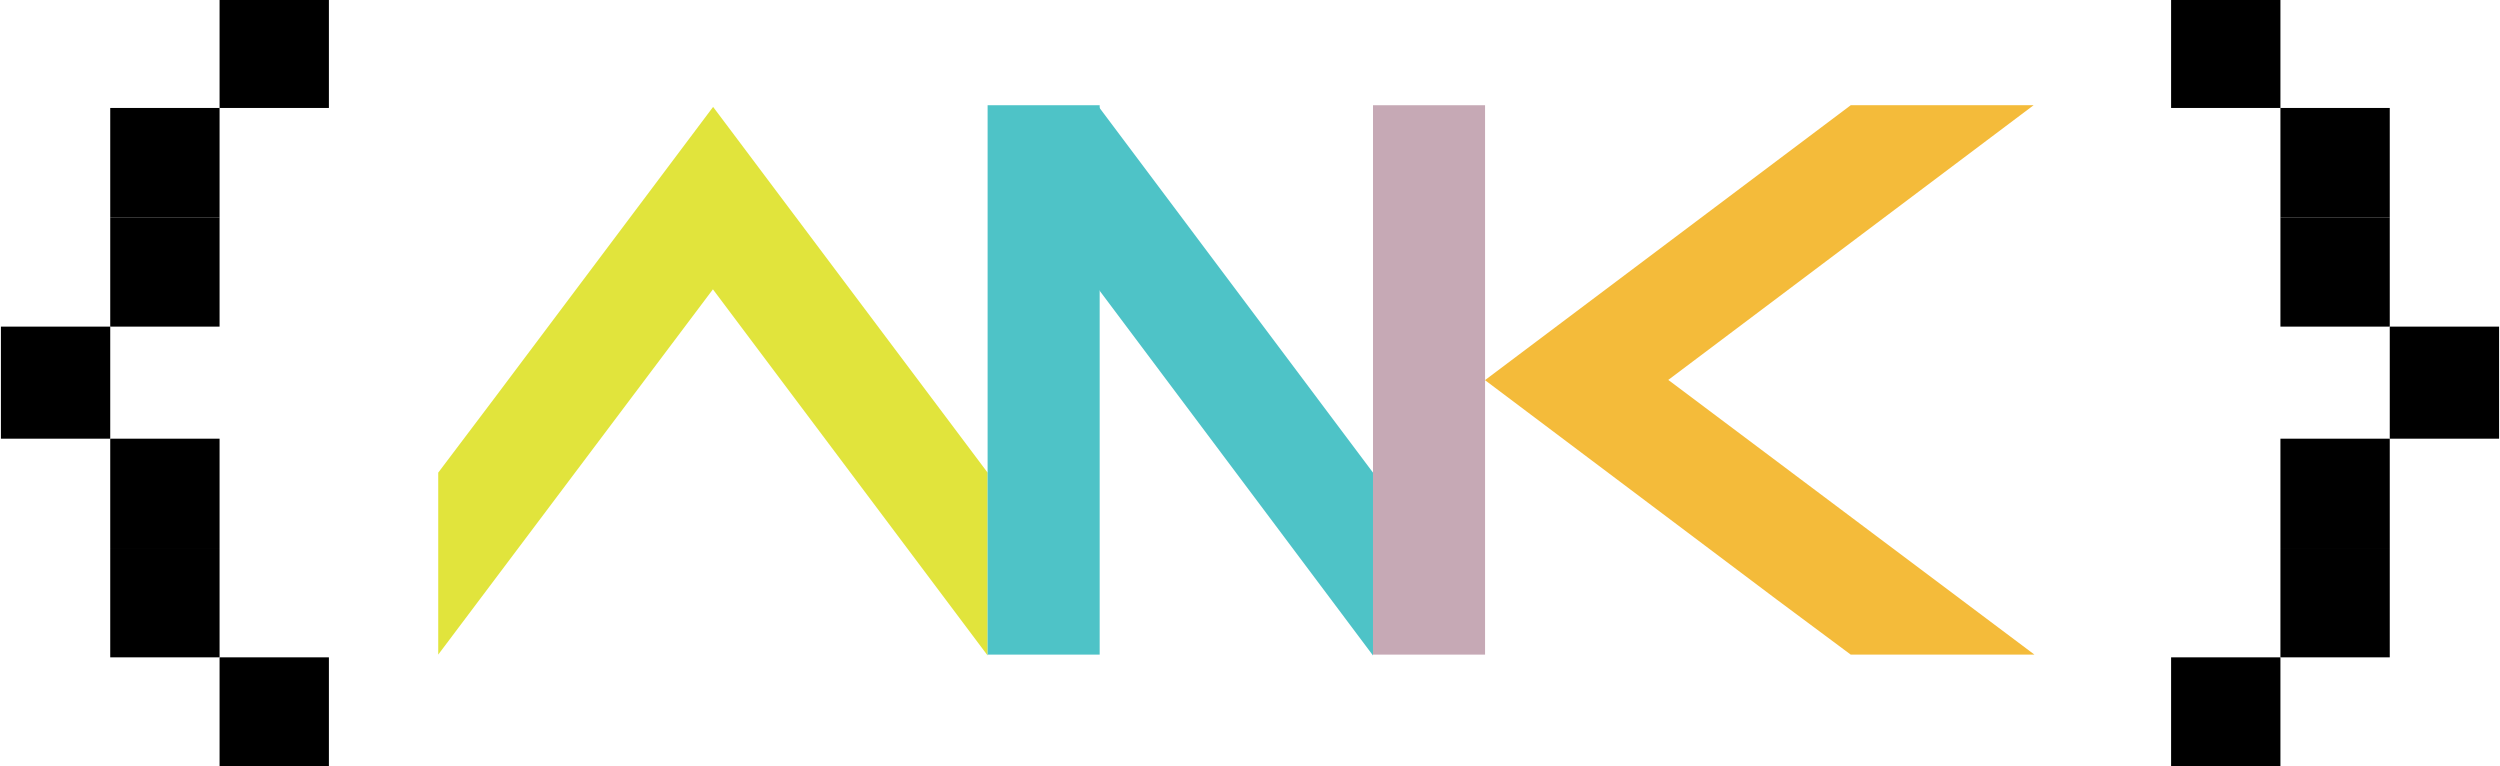
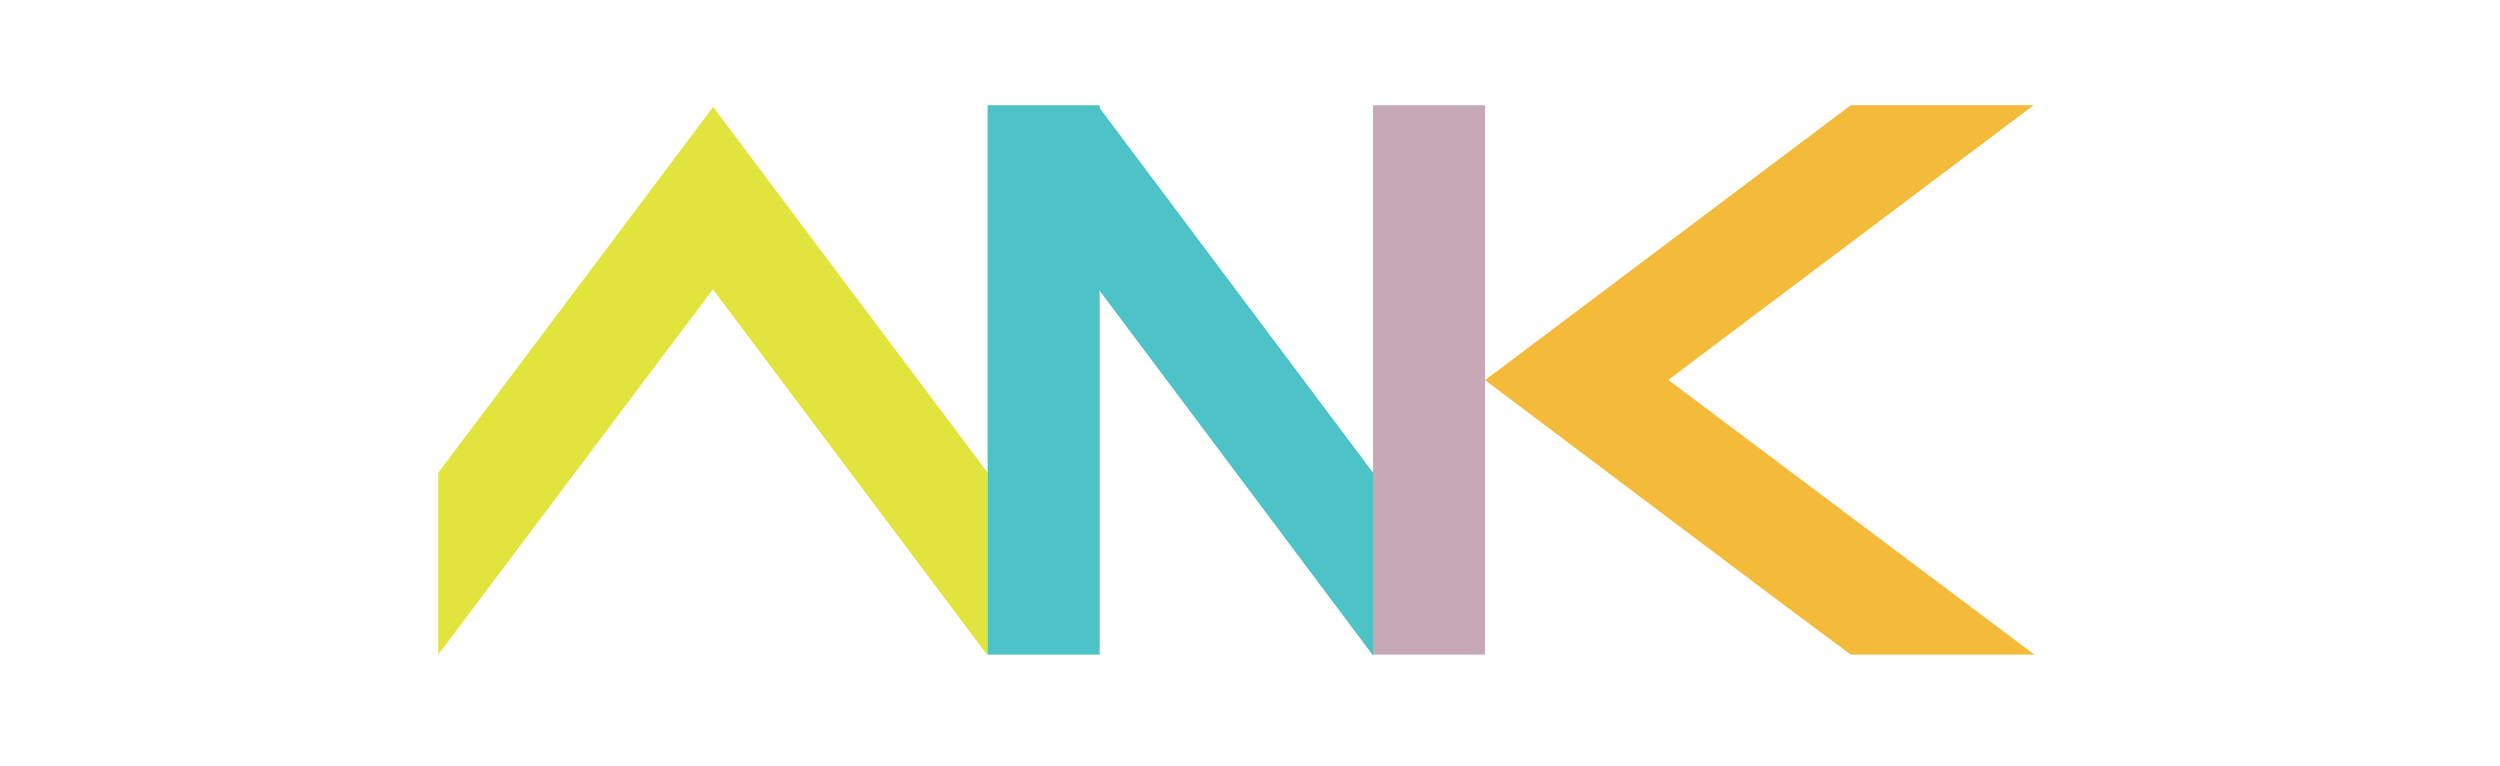
<svg xmlns="http://www.w3.org/2000/svg" version="1.1" id="Layer_1" x="0px" y="0px" width="100%" height="100%" viewBox="0 0 914.667 280" enable-background="new 0 0 914.667 280" xml:space="preserve">
  <g>
    <g>
      <polyline fill="#E1E43C" points="160.333,239.5 160.333,172.918 180.89,145.691 260.902,39.106 361.333,172.918 361.333,239.823     260.833,105.851  " />
      <polyline fill="#4EC3C7" points="361.333,239.5 402.333,239.5 402.333,38.5 361.333,38.5  " />
      <polyline fill="#4EC3C7" points="402.056,106.012 502.333,239.823 502.333,172.918 402.016,39.106  " />
      <polyline fill="#C6A9B5" points="502.333,239.5 543.333,239.5 543.333,38.5 502.333,38.5  " />
      <polyline fill="#F4BB3A" points="744.333,239.5 677.119,239.5 649.892,219.242 543.308,139.081 677.119,38.5 744.025,38.5     610.368,139  " />
    </g>
    <g>
      <g id="_x7D_">
-         <rect x="794.333" y="240.5" fill="#000000" width="40" height="40" />
-         <rect x="834.333" y="79.5" fill="#000000" width="40" height="40" />
-         <rect x="874.333" y="119.5" fill="#000000" width="40" height="41" />
-         <rect x="834.333" y="160.5" fill="#000000" width="40" height="40" />
-         <rect x="834.333" y="200.5" fill="#000000" width="40" height="40" />
-         <rect x="794.333" y="-0.5" fill="#000000" width="40" height="40" />
-         <rect x="834.333" y="39.5" fill="#000000" width="40" height="40" />
+         <rect x="794.333" y="240.5" fill="rgba(255,255,255,0.9)" width="40" height="40" />
+         <rect x="834.333" y="79.5" fill="rgba(255,255,255,0.5)" width="40" height="40" />
+         <rect x="874.333" y="119.5" fill="rgba(255,255,255,0.3)" width="40" height="41" />
+         <rect x="834.333" y="160.5" fill="rgba(255,255,255,0.5)" width="40" height="40" />
+         <rect x="834.333" y="200.5" fill="rgba(255,255,255,0.7)" width="40" height="40" />
+         <rect x="794.333" y="-0.5" fill="rgba(255,255,255,0.9)" width="40" height="40" />
+         <rect x="834.333" y="39.5" fill="rgba(255,255,255,0.7)" width="40" height="40" />
      </g>
    </g>
    <g>
      <g id="_x7B_">
-         <rect x="80.333" y="-0.5" fill="#000000" width="40" height="40" />
-         <rect x="40.333" y="160.5" fill="#000000" width="40" height="40" />
-         <rect x="0.333" y="119.5" fill="#000000" width="40" height="41" />
-         <rect x="40.333" y="79.5" fill="#000000" width="40" height="40" />
-         <rect x="40.333" y="39.5" fill="#000000" width="40" height="40" />
-         <rect x="80.333" y="240.5" fill="#000000" width="40" height="40" />
-         <rect x="40.333" y="200.5" fill="#000000" width="40" height="40" />
+         <rect x="80.333" y="-0.5" fill="rgba(255,255,255,0.9)" width="40" height="40" />
+         <rect x="40.333" y="160.5" fill="rgba(255,255,255,0.5)" width="40" height="40" />
+         <rect x="0.333" y="119.5" fill="rgba(255,255,255,0.3)" width="40" height="41" />
+         <rect x="40.333" y="79.5" fill="rgba(255,255,255,0.5)" width="40" height="40" />
+         <rect x="40.333" y="39.5" fill="rgba(255,255,255,0.7)" width="40" height="40" />
+         <rect x="80.333" y="240.5" fill="rgba(255,255,255,0.9)" width="40" height="40" />
+         <rect x="40.333" y="200.5" fill="rgba(255,255,255,0.7)" width="40" height="40" />
      </g>
    </g>
  </g>
</svg>
